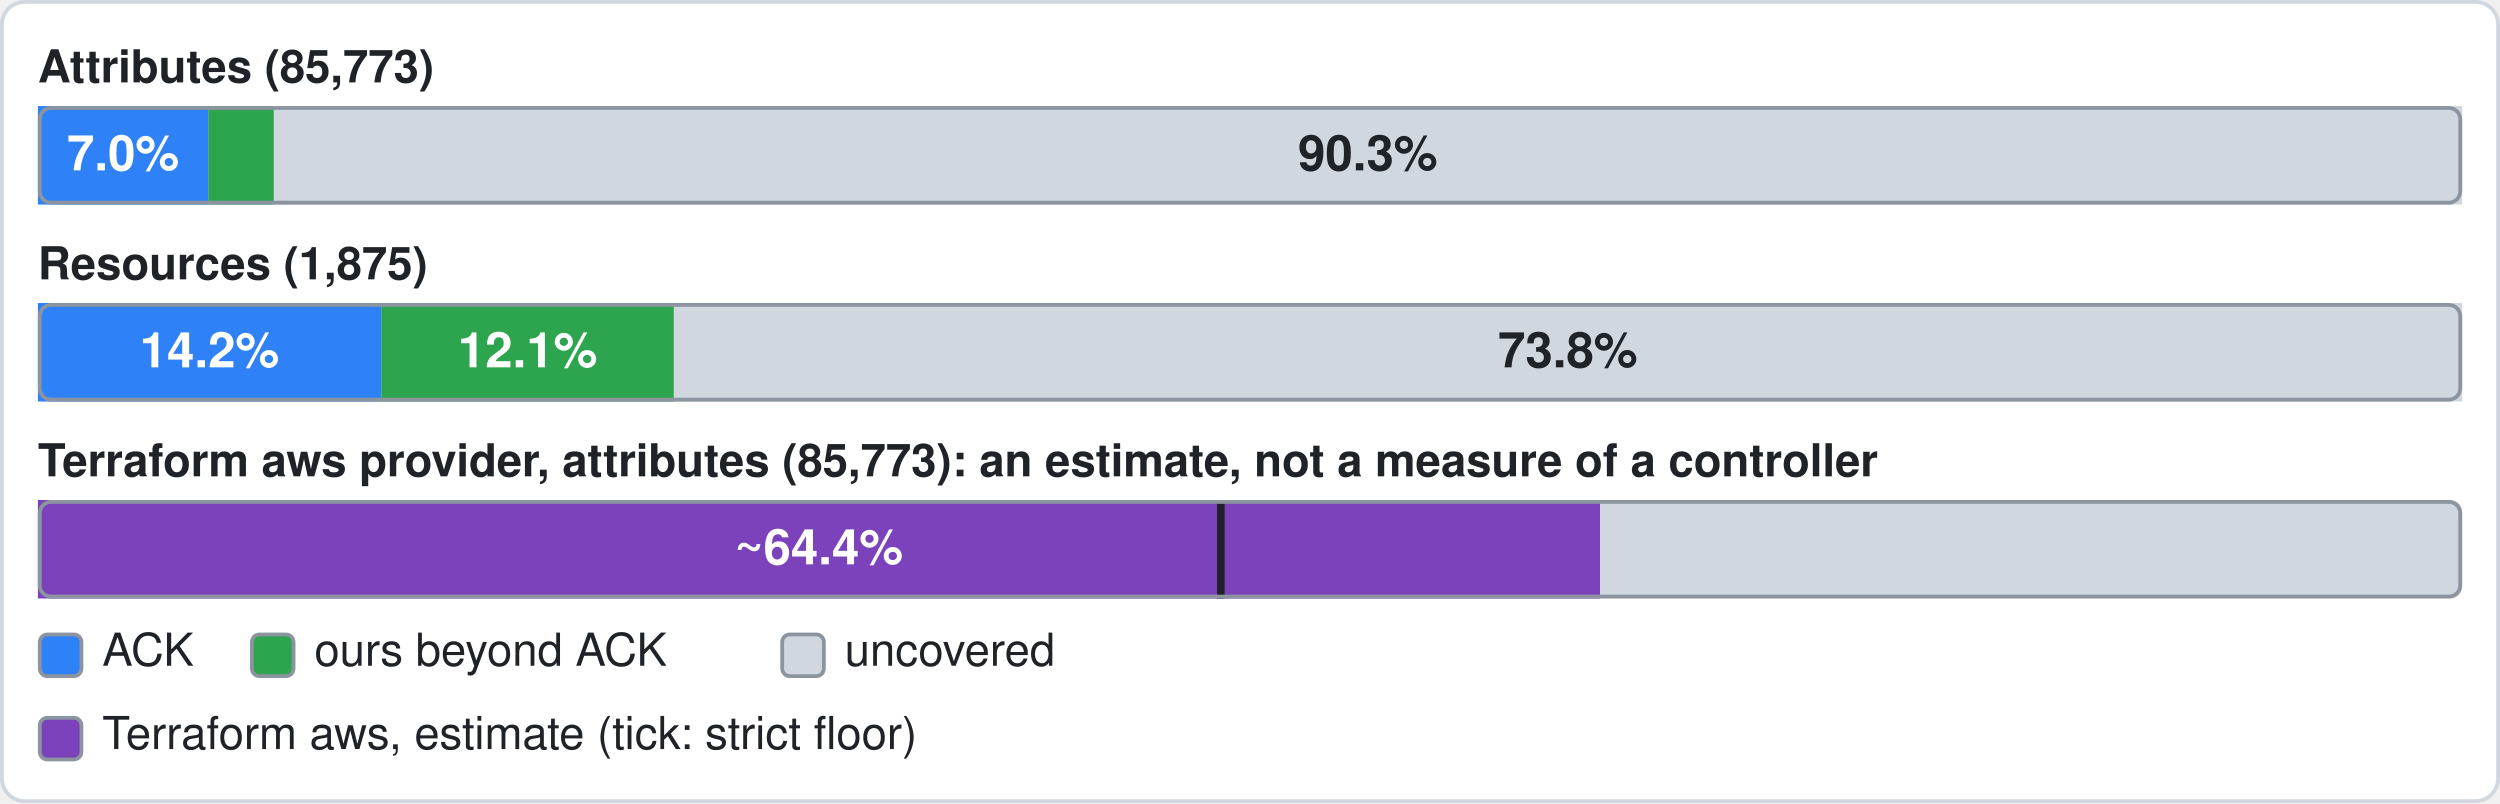
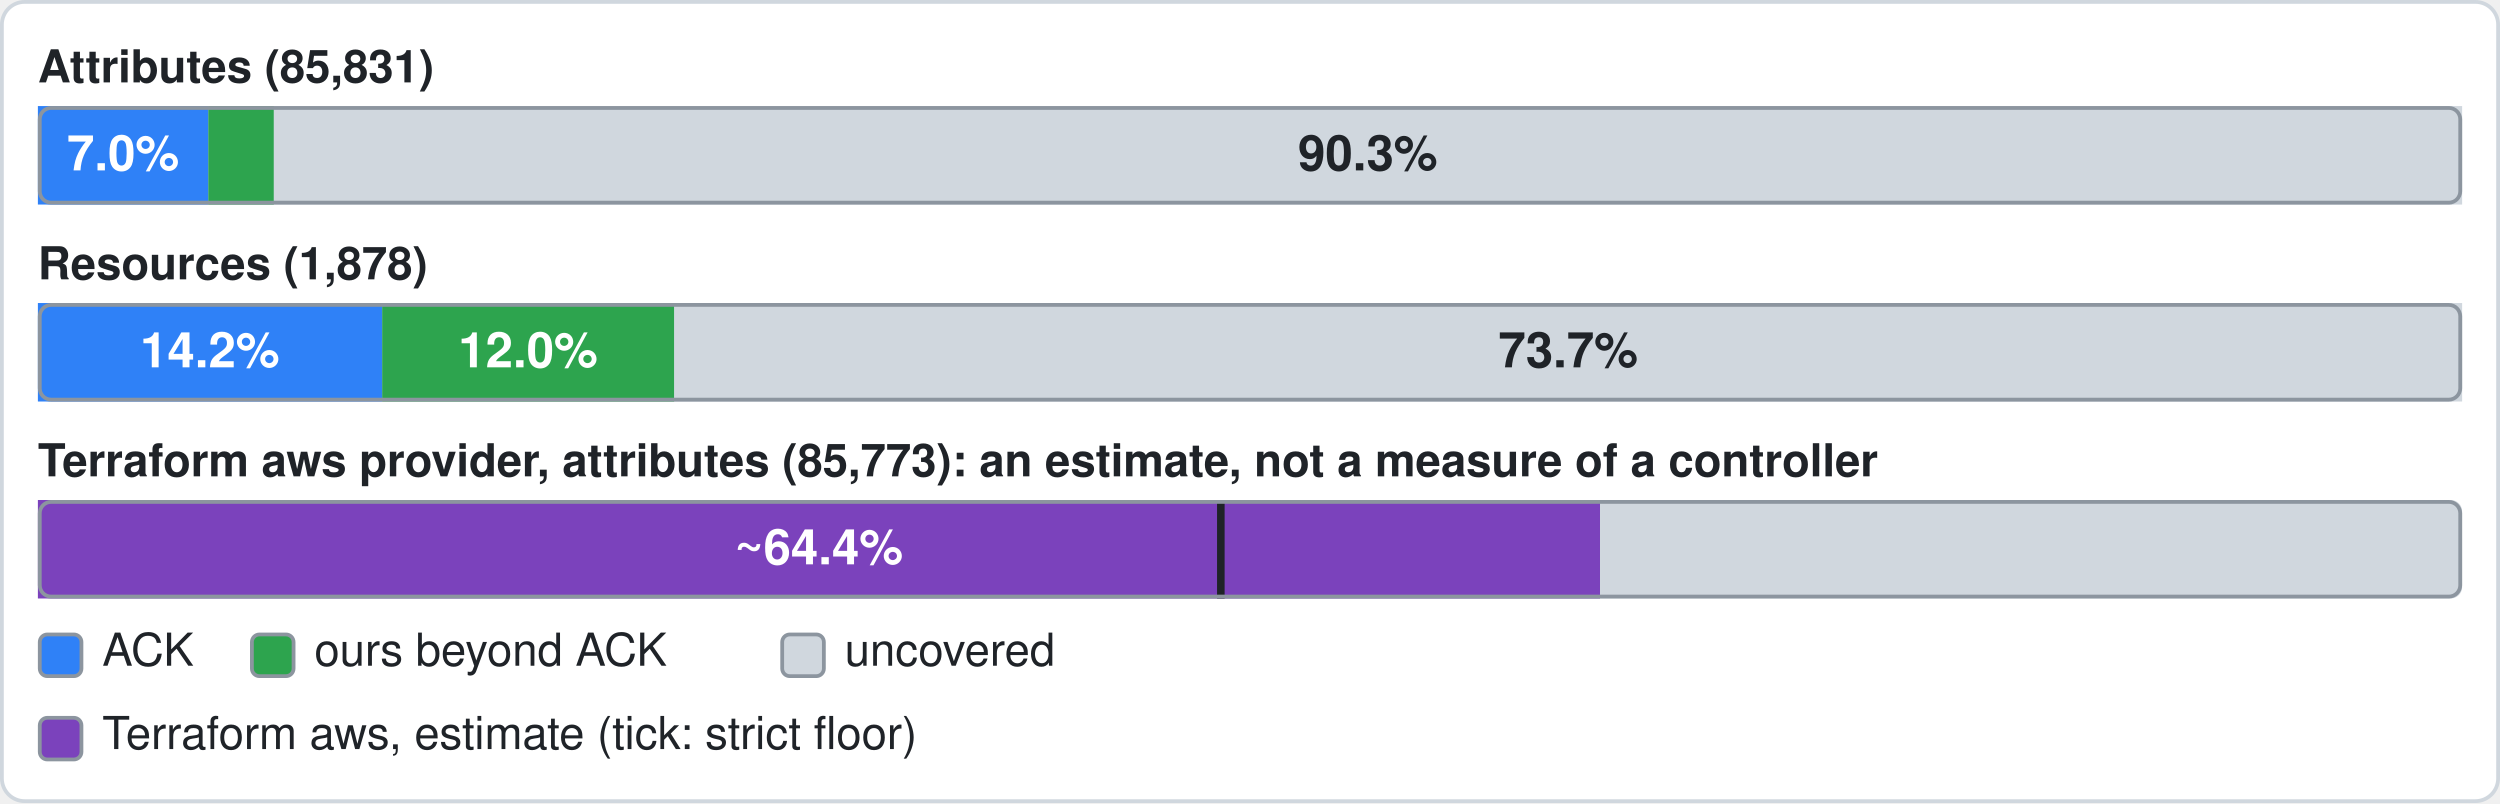
- <svg xmlns="http://www.w3.org/2000/svg" width="660" height="212" viewBox="0 0 660 212" role="img" aria-label="All services: official 7.0%, ours beyond official 2.7%, uncovered 90.3% of 85773 attributes; Terraform aws provider (estimate): 64.4% of 85773 attributes, at least 48.8%; resources: official 14.2%, ours beyond official 12.1%, uncovered 73.8% of 1875">
+ <svg xmlns="http://www.w3.org/2000/svg" width="660" height="212" viewBox="0 0 660 212" role="img" aria-label="All services: official 7.0%, ours beyond official 2.7%, uncovered 90.3% of 85831 attributes; Terraform aws provider (estimate): 64.4% of 85773 attributes, at least 48.8%; resources: official 14.2%, ours beyond official 12.0%, uncovered 73.7% of 1878">
  <rect x="0.5" y="0.5" width="659" height="211" rx="6" fill="#ffffff" stroke="#d0d7de" />
-   <text x="10" y="19" font-family="-apple-system,BlinkMacSystemFont,'Segoe UI',Helvetica,Arial,sans-serif" font-size="12" font-weight="600" fill="#1f2328" dominant-baseline="central">Attributes (85,773)</text>
+   <text x="10" y="19" font-family="-apple-system,BlinkMacSystemFont,'Segoe UI',Helvetica,Arial,sans-serif" font-size="12" font-weight="600" fill="#1f2328" dominant-baseline="central">Attributes (85,831)</text>
  <rect x="10" y="28" width="640" height="26" rx="3" fill="#d0d7de" />
  <rect x="10" y="28" width="45" height="26" fill="#2f81f7" />
  <text x="32.5" y="42" font-family="-apple-system,BlinkMacSystemFont,'Segoe UI',Helvetica,Arial,sans-serif" font-size="13" font-weight="600" fill="#ffffff" text-anchor="middle" dominant-baseline="central">7.0%</text>
  <rect x="55" y="28" width="17.3" height="26" fill="#2da44e" />
  <rect x="72.3" y="28" width="577.7" height="26" fill="#d0d7de" />
  <text x="361.1" y="42" font-family="-apple-system,BlinkMacSystemFont,'Segoe UI',Helvetica,Arial,sans-serif" font-size="13" font-weight="600" fill="#1f2328" text-anchor="middle" dominant-baseline="central">90.3%</text>
  <rect x="10.5" y="28.5" width="639" height="25" rx="3" fill="none" stroke="#8c959f" />
-   <text x="10" y="71" font-family="-apple-system,BlinkMacSystemFont,'Segoe UI',Helvetica,Arial,sans-serif" font-size="12" font-weight="600" fill="#1f2328" dominant-baseline="central">Resources (1,875)</text>
+   <text x="10" y="71" font-family="-apple-system,BlinkMacSystemFont,'Segoe UI',Helvetica,Arial,sans-serif" font-size="12" font-weight="600" fill="#1f2328" dominant-baseline="central">Resources (1,878)</text>
  <rect x="10" y="80" width="640" height="26" rx="3" fill="#d0d7de" />
-   <rect x="10" y="80" width="90.7" height="26" fill="#2f81f7" />
-   <text x="55.3" y="94" font-family="-apple-system,BlinkMacSystemFont,'Segoe UI',Helvetica,Arial,sans-serif" font-size="13" font-weight="600" fill="#ffffff" text-anchor="middle" dominant-baseline="central">14.2%</text>
-   <rect x="100.7" y="80" width="77.2" height="26" fill="#2da44e" />
-   <text x="139.3" y="94" font-family="-apple-system,BlinkMacSystemFont,'Segoe UI',Helvetica,Arial,sans-serif" font-size="13" font-weight="600" fill="#ffffff" text-anchor="middle" dominant-baseline="central">12.1%</text>
-   <rect x="177.9" y="80" width="472.1" height="26" fill="#d0d7de" />
-   <text x="413.9" y="94" font-family="-apple-system,BlinkMacSystemFont,'Segoe UI',Helvetica,Arial,sans-serif" font-size="13" font-weight="600" fill="#1f2328" text-anchor="middle" dominant-baseline="central">73.8%</text>
+   <rect x="10" y="80" width="90.9" height="26" fill="#2f81f7" />
+   <text x="55.4" y="94" font-family="-apple-system,BlinkMacSystemFont,'Segoe UI',Helvetica,Arial,sans-serif" font-size="13" font-weight="600" fill="#ffffff" text-anchor="middle" dominant-baseline="central">14.2%</text>
+   <rect x="100.9" y="80" width="77.1" height="26" fill="#2da44e" />
+   <text x="139.4" y="94" font-family="-apple-system,BlinkMacSystemFont,'Segoe UI',Helvetica,Arial,sans-serif" font-size="13" font-weight="600" fill="#ffffff" text-anchor="middle" dominant-baseline="central">12.0%</text>
+   <rect x="178" y="80" width="472" height="26" fill="#d0d7de" />
+   <text x="414" y="94" font-family="-apple-system,BlinkMacSystemFont,'Segoe UI',Helvetica,Arial,sans-serif" font-size="13" font-weight="600" fill="#1f2328" text-anchor="middle" dominant-baseline="central">73.7%</text>
  <rect x="10.5" y="80.5" width="639" height="25" rx="3" fill="none" stroke="#8c959f" />
  <text x="10" y="123" font-family="-apple-system,BlinkMacSystemFont,'Segoe UI',Helvetica,Arial,sans-serif" font-size="12" font-weight="600" fill="#1f2328" dominant-baseline="central">Terraform aws provider, attributes (85,773): an estimate, not a measure of a controller</text>
  <rect x="10" y="132" width="640" height="26" rx="3" fill="#d0d7de" />
  <rect x="10" y="132" width="412.4" height="26" fill="#7b42bc" />
  <rect x="321.3" y="132" width="2" height="26" fill="#1f2328" />
  <text x="216.2" y="146" font-family="-apple-system,BlinkMacSystemFont,'Segoe UI',Helvetica,Arial,sans-serif" font-size="13" font-weight="600" fill="#ffffff" text-anchor="middle" dominant-baseline="central">~64.4%</text>
  <rect x="10.5" y="132.5" width="639" height="25" rx="3" fill="none" stroke="#8c959f" />
  <rect x="10.5" y="167.5" width="11" height="11" rx="2" fill="#2f81f7" stroke="#8c959f" />
  <text x="27" y="173" font-family="-apple-system,BlinkMacSystemFont,'Segoe UI',Helvetica,Arial,sans-serif" font-size="12" fill="#1f2328" dominant-baseline="central">ACK</text>
  <rect x="66.5" y="167.5" width="11" height="11" rx="2" fill="#2da44e" stroke="#8c959f" />
  <text x="83" y="173" font-family="-apple-system,BlinkMacSystemFont,'Segoe UI',Helvetica,Arial,sans-serif" font-size="12" fill="#1f2328" dominant-baseline="central">ours beyond ACK</text>
  <rect x="206.5" y="167.5" width="11" height="11" rx="2" fill="#d0d7de" stroke="#8c959f" />
  <text x="223" y="173" font-family="-apple-system,BlinkMacSystemFont,'Segoe UI',Helvetica,Arial,sans-serif" font-size="12" fill="#1f2328" dominant-baseline="central">uncovered</text>
  <rect x="10.5" y="189.5" width="11" height="11" rx="2" fill="#7b42bc" stroke="#8c959f" />
  <text x="27" y="195" font-family="-apple-system,BlinkMacSystemFont,'Segoe UI',Helvetica,Arial,sans-serif" font-size="12" fill="#1f2328" dominant-baseline="central">Terraform aws, estimate (tick: strict floor)</text>
</svg>
